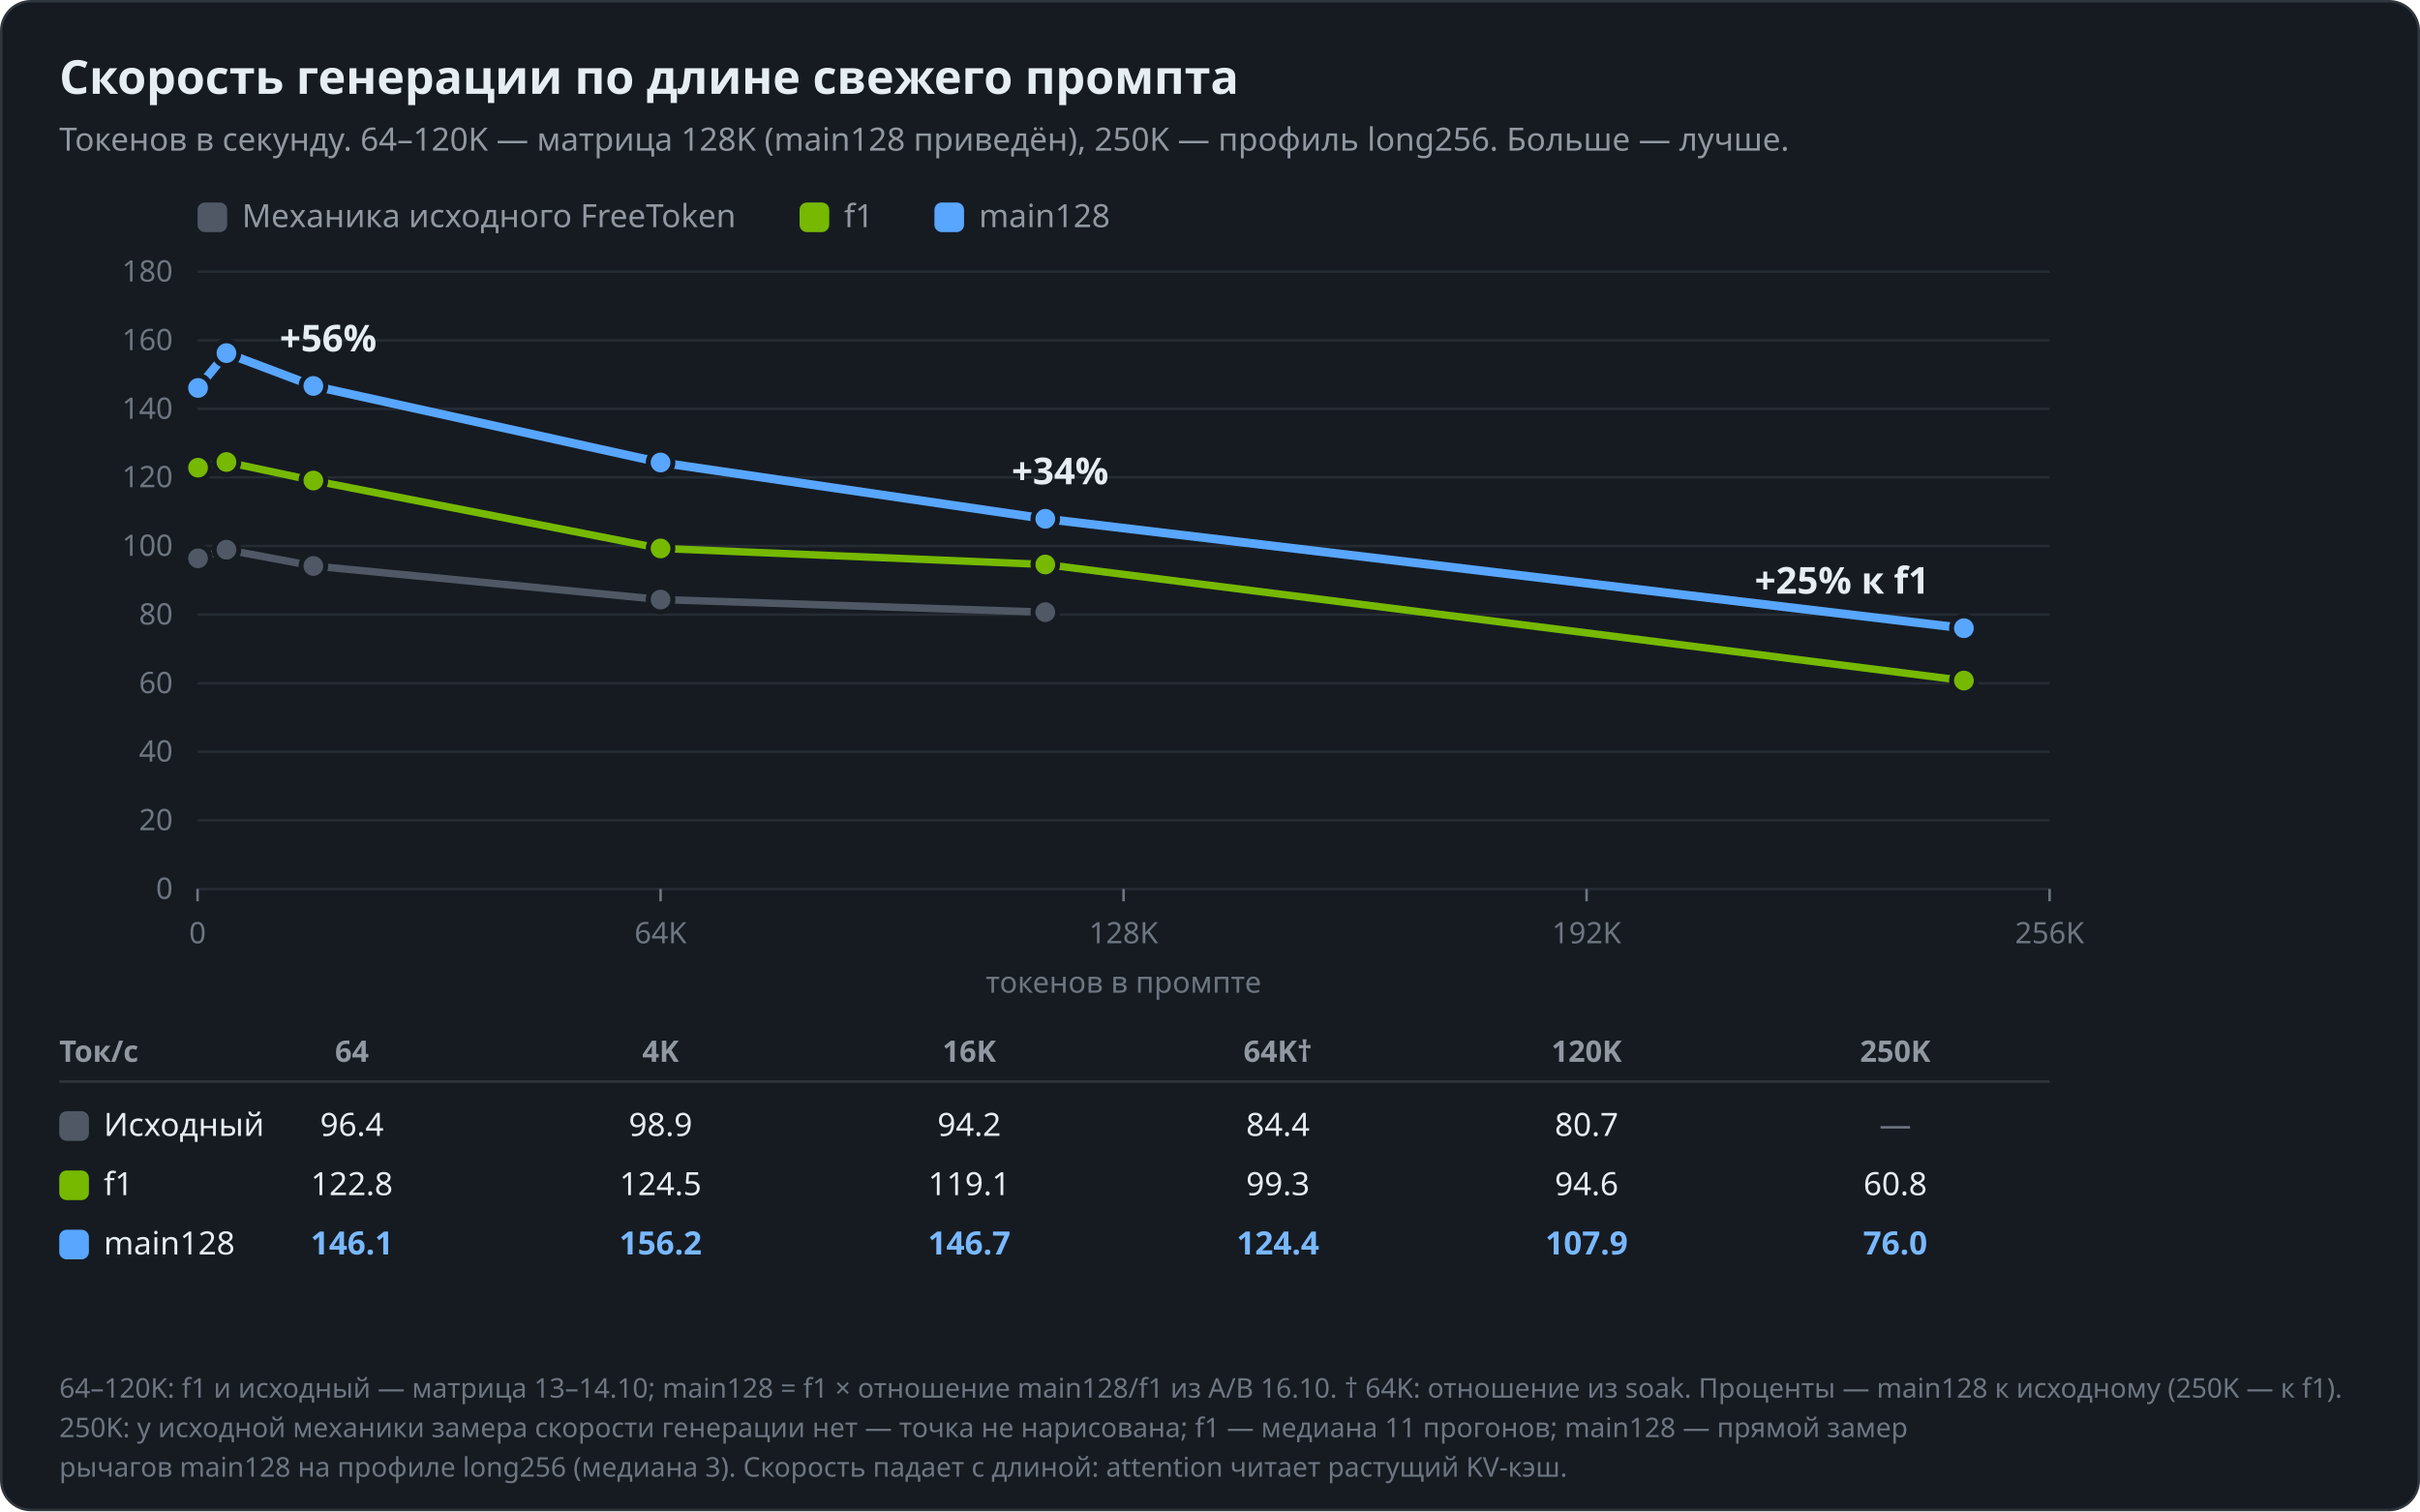
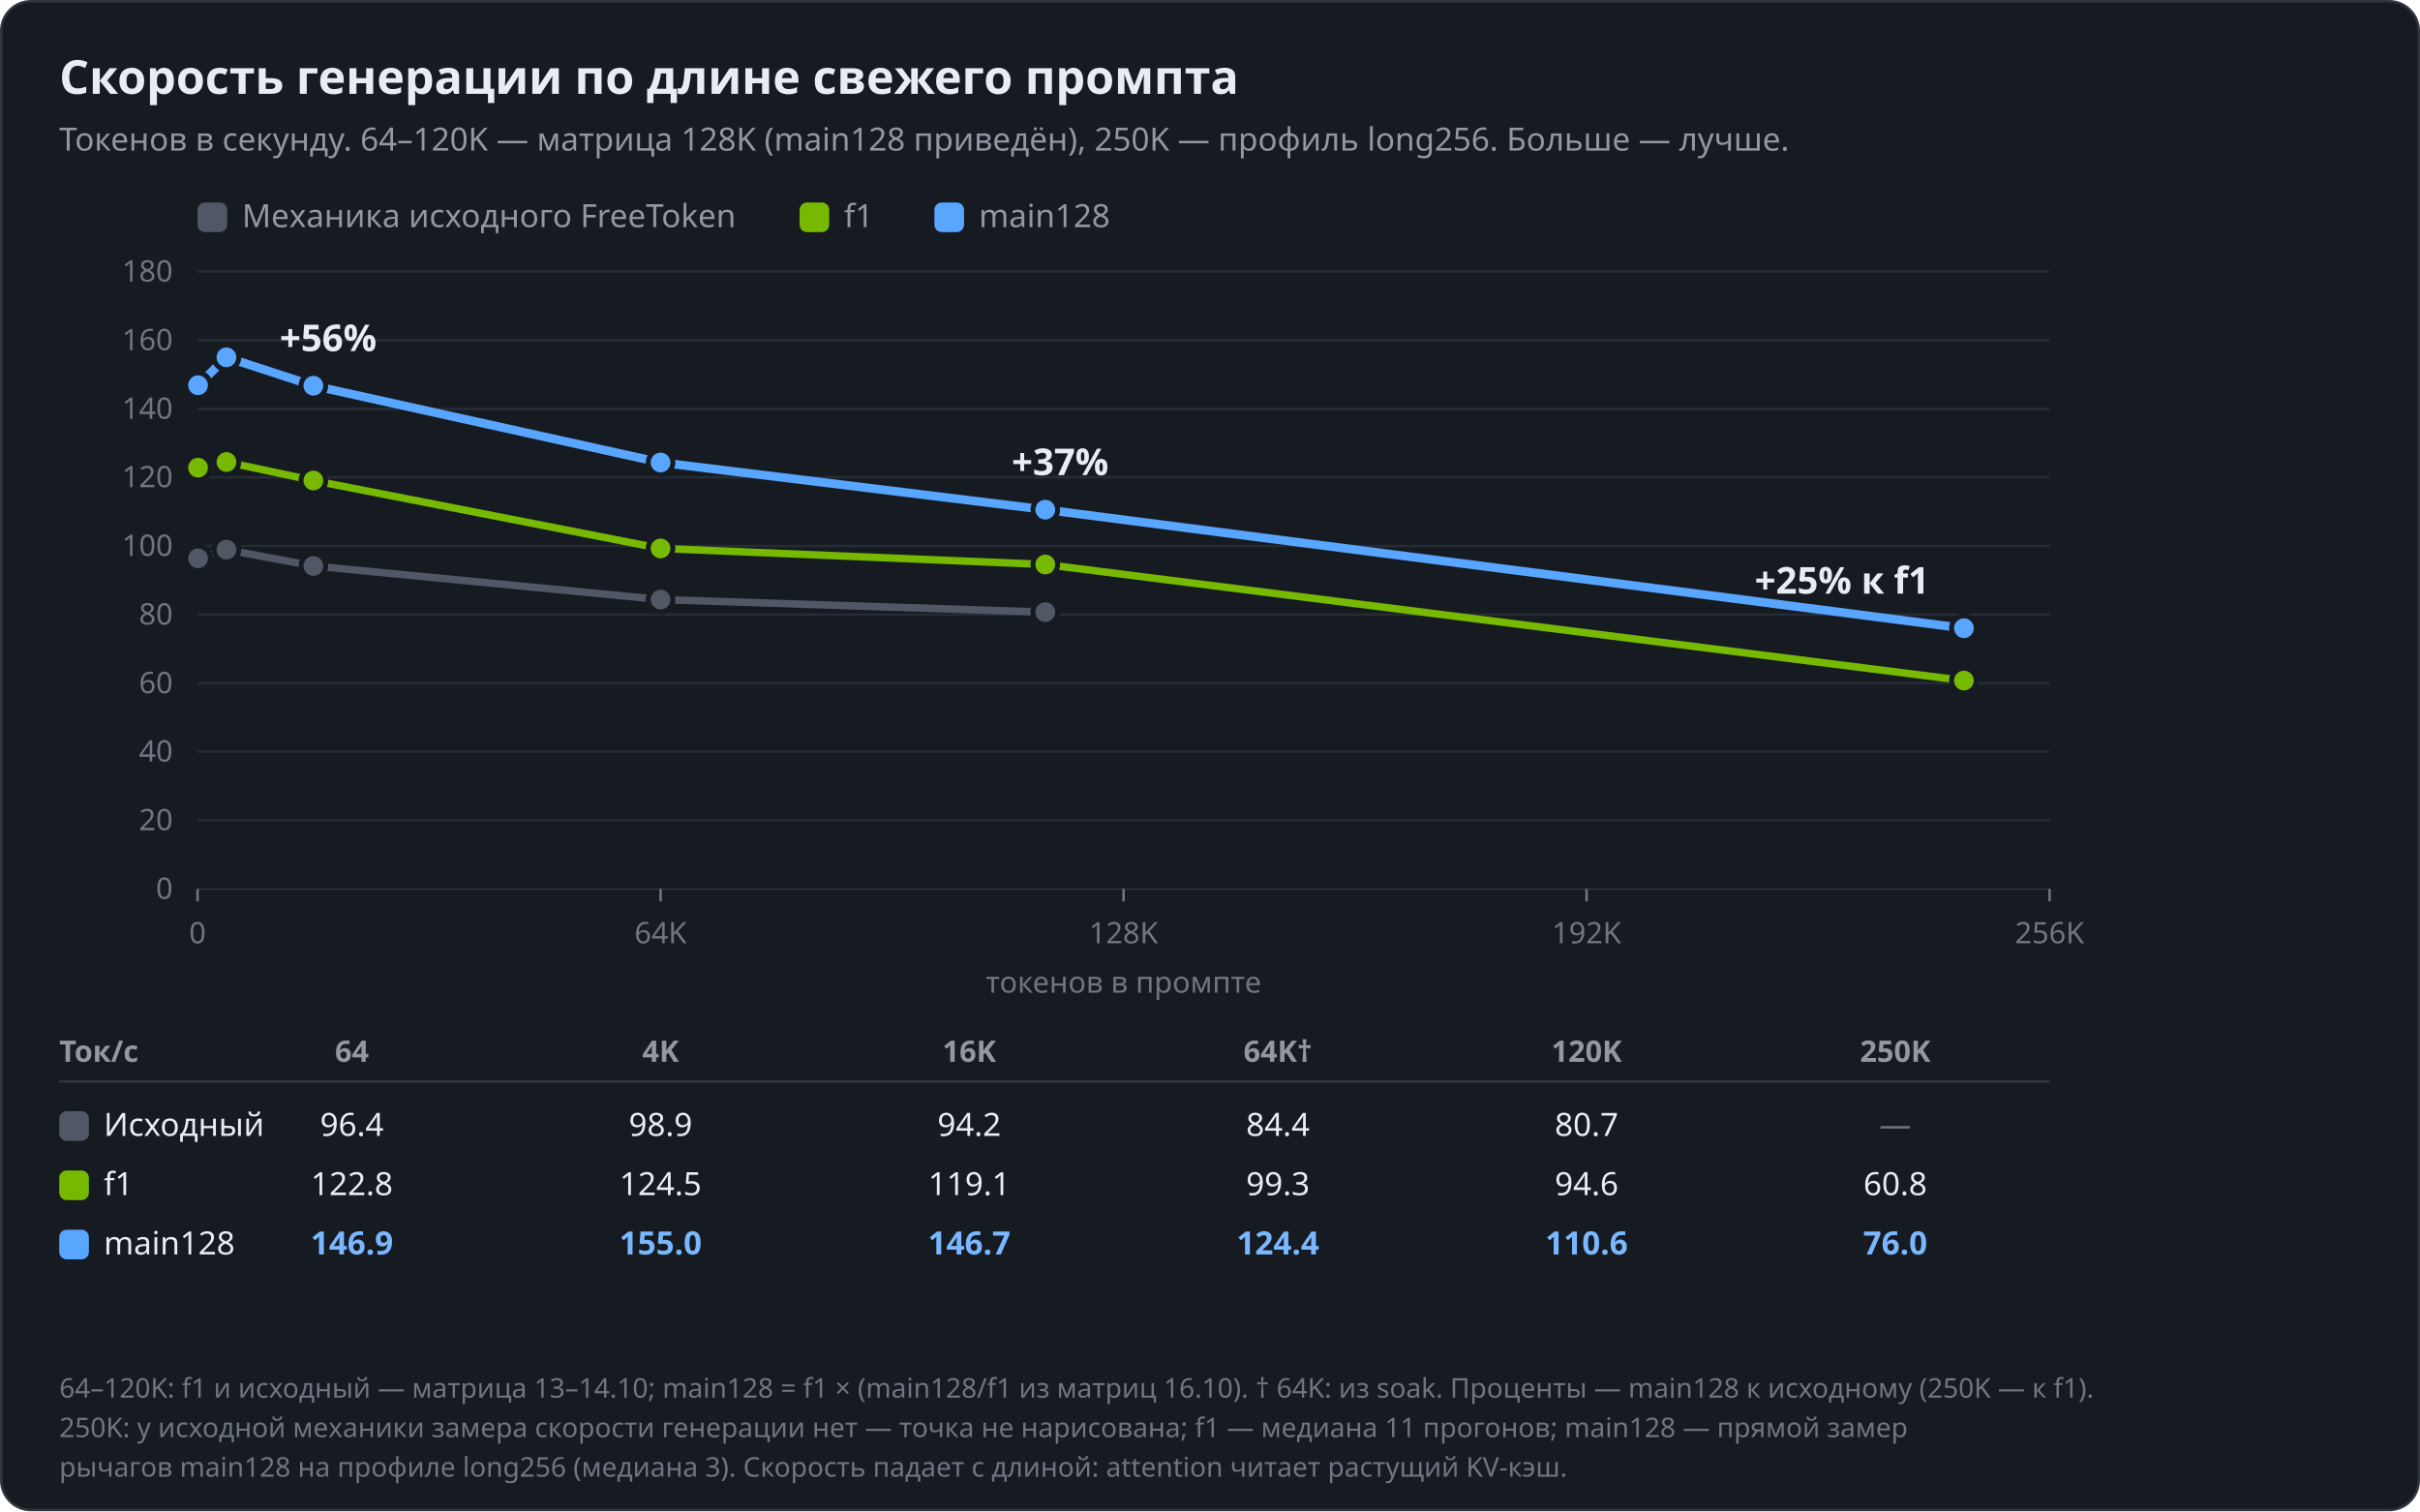
<svg xmlns="http://www.w3.org/2000/svg" width="980" height="612" viewBox="0 0 980 612" font-family="-apple-system,BlinkMacSystemFont,'Segoe UI','Noto Sans',Helvetica,Arial,sans-serif" role="img" aria-label="Скорость генерации по длине свежего промпта">
  <rect x="0.5" y="0.5" width="979" height="611" rx="12" fill="#161b22" stroke="#30363d" />
  <text x="24.0" y="38.0" font-size="19" fill="#e6edf3" text-anchor="start" font-weight="600">Скорость генерации по длине свежего промпта</text>
  <text x="24.0" y="61.0" font-size="13" fill="#9198a1" text-anchor="start">Токенов в секунду. 64–120K — матрица 128K (main128 приведён), 250K — профиль long256. Больше — лучше.</text>
  <line x1="80.0" y1="360.0" x2="830.0" y2="360.0" stroke="#262c34" stroke-width="1" />
  <text x="70.0" y="364.0" font-size="12" fill="#6e7681" text-anchor="end">0</text>
  <line x1="80.0" y1="332.2" x2="830.0" y2="332.2" stroke="#262c34" stroke-width="1" />
  <text x="70.0" y="336.2" font-size="12" fill="#6e7681" text-anchor="end">20</text>
  <line x1="80.0" y1="304.4" x2="830.0" y2="304.4" stroke="#262c34" stroke-width="1" />
  <text x="70.0" y="308.4" font-size="12" fill="#6e7681" text-anchor="end">40</text>
  <line x1="80.0" y1="276.7" x2="830.0" y2="276.7" stroke="#262c34" stroke-width="1" />
  <text x="70.0" y="280.7" font-size="12" fill="#6e7681" text-anchor="end">60</text>
  <line x1="80.0" y1="248.9" x2="830.0" y2="248.9" stroke="#262c34" stroke-width="1" />
  <text x="70.0" y="252.9" font-size="12" fill="#6e7681" text-anchor="end">80</text>
  <line x1="80.0" y1="221.1" x2="830.0" y2="221.1" stroke="#262c34" stroke-width="1" />
  <text x="70.0" y="225.1" font-size="12" fill="#6e7681" text-anchor="end">100</text>
  <line x1="80.0" y1="193.3" x2="830.0" y2="193.3" stroke="#262c34" stroke-width="1" />
  <text x="70.0" y="197.3" font-size="12" fill="#6e7681" text-anchor="end">120</text>
  <line x1="80.0" y1="165.6" x2="830.0" y2="165.6" stroke="#262c34" stroke-width="1" />
  <text x="70.0" y="169.6" font-size="12" fill="#6e7681" text-anchor="end">140</text>
  <line x1="80.0" y1="137.8" x2="830.0" y2="137.8" stroke="#262c34" stroke-width="1" />
  <text x="70.0" y="141.8" font-size="12" fill="#6e7681" text-anchor="end">160</text>
  <line x1="80.0" y1="110.0" x2="830.0" y2="110.0" stroke="#262c34" stroke-width="1" />
  <text x="70.0" y="114.0" font-size="12" fill="#6e7681" text-anchor="end">180</text>
  <line x1="80.0" y1="360.0" x2="80.0" y2="365.0" stroke="#6e7681" stroke-width="1" />
  <text x="80.0" y="382.0" font-size="12" fill="#6e7681" text-anchor="middle">0</text>
  <line x1="267.5" y1="360.0" x2="267.5" y2="365.0" stroke="#6e7681" stroke-width="1" />
  <text x="267.5" y="382.0" font-size="12" fill="#6e7681" text-anchor="middle">64K</text>
  <line x1="455.0" y1="360.0" x2="455.0" y2="365.0" stroke="#6e7681" stroke-width="1" />
  <text x="455.0" y="382.0" font-size="12" fill="#6e7681" text-anchor="middle">128K</text>
  <line x1="642.5" y1="360.0" x2="642.5" y2="365.0" stroke="#6e7681" stroke-width="1" />
  <text x="642.5" y="382.0" font-size="12" fill="#6e7681" text-anchor="middle">192K</text>
  <line x1="830.0" y1="360.0" x2="830.0" y2="365.0" stroke="#6e7681" stroke-width="1" />
  <text x="830.0" y="382.0" font-size="12" fill="#6e7681" text-anchor="middle">256K</text>
  <text x="455.0" y="402.0" font-size="12" fill="#6e7681" text-anchor="middle">токенов в промпте</text>
  <rect x="80.0" y="82.0" width="12.0" height="12.0" rx="3" fill="#4f5864" />
  <text x="98.0" y="92.0" font-size="13" fill="#9198a1" text-anchor="start">Механика исходного FreeToken</text>
  <rect x="323.8" y="82.0" width="12.0" height="12.0" rx="3" fill="#76b900" />
  <text x="341.8" y="92.0" font-size="13" fill="#9198a1" text-anchor="start">f1</text>
  <rect x="378.4" y="82.0" width="12.0" height="12.0" rx="3" fill="#58a6ff" />
  <text x="396.4" y="92.0" font-size="13" fill="#9198a1" text-anchor="start">main128</text>
  <polyline points="80.2,226.1 91.7,222.6 126.9,229.2 267.5,242.8 423.3,247.9" fill="none" stroke="#4f5864" stroke-width="3" stroke-linejoin="round" stroke-linecap="round" />
  <circle cx="80.2" cy="226.1" r="5" fill="#4f5864" stroke="#161b22" stroke-width="2" />
  <circle cx="91.7" cy="222.6" r="5" fill="#4f5864" stroke="#161b22" stroke-width="2" />
  <circle cx="126.9" cy="229.2" r="5" fill="#4f5864" stroke="#161b22" stroke-width="2" />
  <circle cx="267.5" cy="242.8" r="5" fill="#4f5864" stroke="#161b22" stroke-width="2" />
  <circle cx="423.3" cy="247.9" r="5" fill="#4f5864" stroke="#161b22" stroke-width="2" />
  <polyline points="80.2,189.4 91.7,187.1 126.9,194.6 267.5,222.1 423.3,228.6 795.3,275.6" fill="none" stroke="#76b900" stroke-width="3" stroke-linejoin="round" stroke-linecap="round" />
  <circle cx="80.2" cy="189.4" r="5" fill="#76b900" stroke="#161b22" stroke-width="2" />
  <circle cx="91.7" cy="187.1" r="5" fill="#76b900" stroke="#161b22" stroke-width="2" />
  <circle cx="126.9" cy="194.6" r="5" fill="#76b900" stroke="#161b22" stroke-width="2" />
  <circle cx="267.5" cy="222.1" r="5" fill="#76b900" stroke="#161b22" stroke-width="2" />
  <circle cx="423.3" cy="228.6" r="5" fill="#76b900" stroke="#161b22" stroke-width="2" />
  <circle cx="795.3" cy="275.6" r="5" fill="#76b900" stroke="#161b22" stroke-width="2" />
-   <polyline points="80.2,157.1 91.7,143.0 126.9,156.3 267.5,187.3 423.3,210.1 795.3,254.4" fill="none" stroke="#58a6ff" stroke-width="3.5" stroke-linejoin="round" stroke-linecap="round" />
-   <circle cx="80.2" cy="157.1" r="5" fill="#58a6ff" stroke="#161b22" stroke-width="2" />
-   <circle cx="91.7" cy="143.0" r="5" fill="#58a6ff" stroke="#161b22" stroke-width="2" />
-   <circle cx="126.9" cy="156.3" r="5" fill="#58a6ff" stroke="#161b22" stroke-width="2" />
+   <polyline points="80.2,156.0 91.7,144.7 126.9,156.2 267.5,187.3 423.3,206.4 795.3,254.4" fill="none" stroke="#58a6ff" stroke-width="3.5" stroke-linejoin="round" stroke-linecap="round" />
+   <circle cx="80.2" cy="156.0" r="5" fill="#58a6ff" stroke="#161b22" stroke-width="2" />
+   <circle cx="91.7" cy="144.7" r="5" fill="#58a6ff" stroke="#161b22" stroke-width="2" />
+   <circle cx="126.9" cy="156.2" r="5" fill="#58a6ff" stroke="#161b22" stroke-width="2" />
  <circle cx="267.5" cy="187.3" r="5" fill="#58a6ff" stroke="#161b22" stroke-width="2" />
-   <circle cx="423.3" cy="210.1" r="5" fill="#58a6ff" stroke="#161b22" stroke-width="2" />
+   <circle cx="423.3" cy="206.4" r="5" fill="#58a6ff" stroke="#161b22" stroke-width="2" />
  <circle cx="795.3" cy="254.4" r="5" fill="#58a6ff" stroke="#161b22" stroke-width="2" />
-   <text x="132.9" y="142.3" font-size="15" fill="#e6edf3" text-anchor="middle" font-weight="700">+56%</text>
-   <text x="429.3" y="196.1" font-size="15" fill="#e6edf3" text-anchor="middle" font-weight="700">+34%</text>
+   <text x="132.9" y="142.2" font-size="15" fill="#e6edf3" text-anchor="middle" font-weight="700">+56%</text>
+   <text x="429.3" y="192.4" font-size="15" fill="#e6edf3" text-anchor="middle" font-weight="700">+37%</text>
  <text x="781.3" y="240.4" font-size="15" fill="#e6edf3" text-anchor="end" font-weight="700">+25% к f1</text>
  <text x="24.0" y="430.0" font-size="12" fill="#9198a1" text-anchor="start" font-weight="600">Ток/с</text>
  <text x="142.5" y="430.0" font-size="12" fill="#9198a1" text-anchor="middle" font-weight="600">64</text>
  <text x="267.5" y="430.0" font-size="12" fill="#9198a1" text-anchor="middle" font-weight="600">4K</text>
  <text x="392.5" y="430.0" font-size="12" fill="#9198a1" text-anchor="middle" font-weight="600">16K</text>
  <text x="517.5" y="430.0" font-size="12" fill="#9198a1" text-anchor="middle" font-weight="600">64K†</text>
  <text x="642.5" y="430.0" font-size="12" fill="#9198a1" text-anchor="middle" font-weight="600">120K</text>
  <text x="767.5" y="430.0" font-size="12" fill="#9198a1" text-anchor="middle" font-weight="600">250K</text>
  <line x1="24.0" y1="438.0" x2="830.0" y2="438.0" stroke="#30363d" stroke-width="1" />
  <rect x="24.0" y="450.0" width="12.0" height="12.0" rx="3" fill="#4f5864" />
  <text x="42.0" y="460.0" font-size="13" fill="#e6edf3" text-anchor="start">Исходный</text>
  <text x="142.5" y="460.0" font-size="13" fill="#e6edf3" text-anchor="middle">96.4</text>
  <text x="267.5" y="460.0" font-size="13" fill="#e6edf3" text-anchor="middle">98.9</text>
  <text x="392.5" y="460.0" font-size="13" fill="#e6edf3" text-anchor="middle">94.2</text>
  <text x="517.5" y="460.0" font-size="13" fill="#e6edf3" text-anchor="middle">84.4</text>
  <text x="642.5" y="460.0" font-size="13" fill="#e6edf3" text-anchor="middle">80.7</text>
  <text x="767.5" y="460.0" font-size="13" fill="#6e7681" text-anchor="middle">—</text>
  <rect x="24.0" y="474.0" width="12.0" height="12.0" rx="3" fill="#76b900" />
  <text x="42.0" y="484.0" font-size="13" fill="#e6edf3" text-anchor="start">f1</text>
  <text x="142.5" y="484.0" font-size="13" fill="#e6edf3" text-anchor="middle">122.8</text>
  <text x="267.5" y="484.0" font-size="13" fill="#e6edf3" text-anchor="middle">124.5</text>
  <text x="392.5" y="484.0" font-size="13" fill="#e6edf3" text-anchor="middle">119.1</text>
  <text x="517.5" y="484.0" font-size="13" fill="#e6edf3" text-anchor="middle">99.3</text>
  <text x="642.5" y="484.0" font-size="13" fill="#e6edf3" text-anchor="middle">94.6</text>
  <text x="767.5" y="484.0" font-size="13" fill="#e6edf3" text-anchor="middle">60.8</text>
  <rect x="24.0" y="498.0" width="12.0" height="12.0" rx="3" fill="#58a6ff" />
  <text x="42.0" y="508.0" font-size="13" fill="#e6edf3" text-anchor="start">main128</text>
-   <text x="142.5" y="508.0" font-size="13" fill="#79b8ff" text-anchor="middle" font-weight="600">146.1</text>
-   <text x="267.5" y="508.0" font-size="13" fill="#79b8ff" text-anchor="middle" font-weight="600">156.2</text>
+   <text x="142.5" y="508.0" font-size="13" fill="#79b8ff" text-anchor="middle" font-weight="600">146.9</text>
+   <text x="267.5" y="508.0" font-size="13" fill="#79b8ff" text-anchor="middle" font-weight="600">155.0</text>
  <text x="392.5" y="508.0" font-size="13" fill="#79b8ff" text-anchor="middle" font-weight="600">146.7</text>
  <text x="517.5" y="508.0" font-size="13" fill="#79b8ff" text-anchor="middle" font-weight="600">124.4</text>
-   <text x="642.5" y="508.0" font-size="13" fill="#79b8ff" text-anchor="middle" font-weight="600">107.9</text>
+   <text x="642.5" y="508.0" font-size="13" fill="#79b8ff" text-anchor="middle" font-weight="600">110.6</text>
  <text x="767.5" y="508.0" font-size="13" fill="#79b8ff" text-anchor="middle" font-weight="600">76.0</text>
-   <text x="24.0" y="566.0" font-size="11" fill="#6e7681" text-anchor="start">64–120K: f1 и исходный — матрица 13–14.10; main128 = f1 × отношение main128/f1 из A/B 16.10. † 64K: отношение из soak. Проценты — main128 к исходному (250K — к f1).</text>
+   <text x="24.0" y="566.0" font-size="11" fill="#6e7681" text-anchor="start">64–120K: f1 и исходный — матрица 13–14.10; main128 = f1 × (main128/f1 из матриц 16.10). † 64K: из soak. Проценты — main128 к исходному (250K — к f1).</text>
  <text x="24.0" y="582.0" font-size="11" fill="#6e7681" text-anchor="start">250K: у исходной механики замера скорости генерации нет — точка не нарисована; f1 — медиана 11 прогонов; main128 — прямой замер</text>
  <text x="24.0" y="598.0" font-size="11" fill="#6e7681" text-anchor="start">рычагов main128 на профиле long256 (медиана 3). Скорость падает с длиной: attention читает растущий KV-кэш.</text>
</svg>
